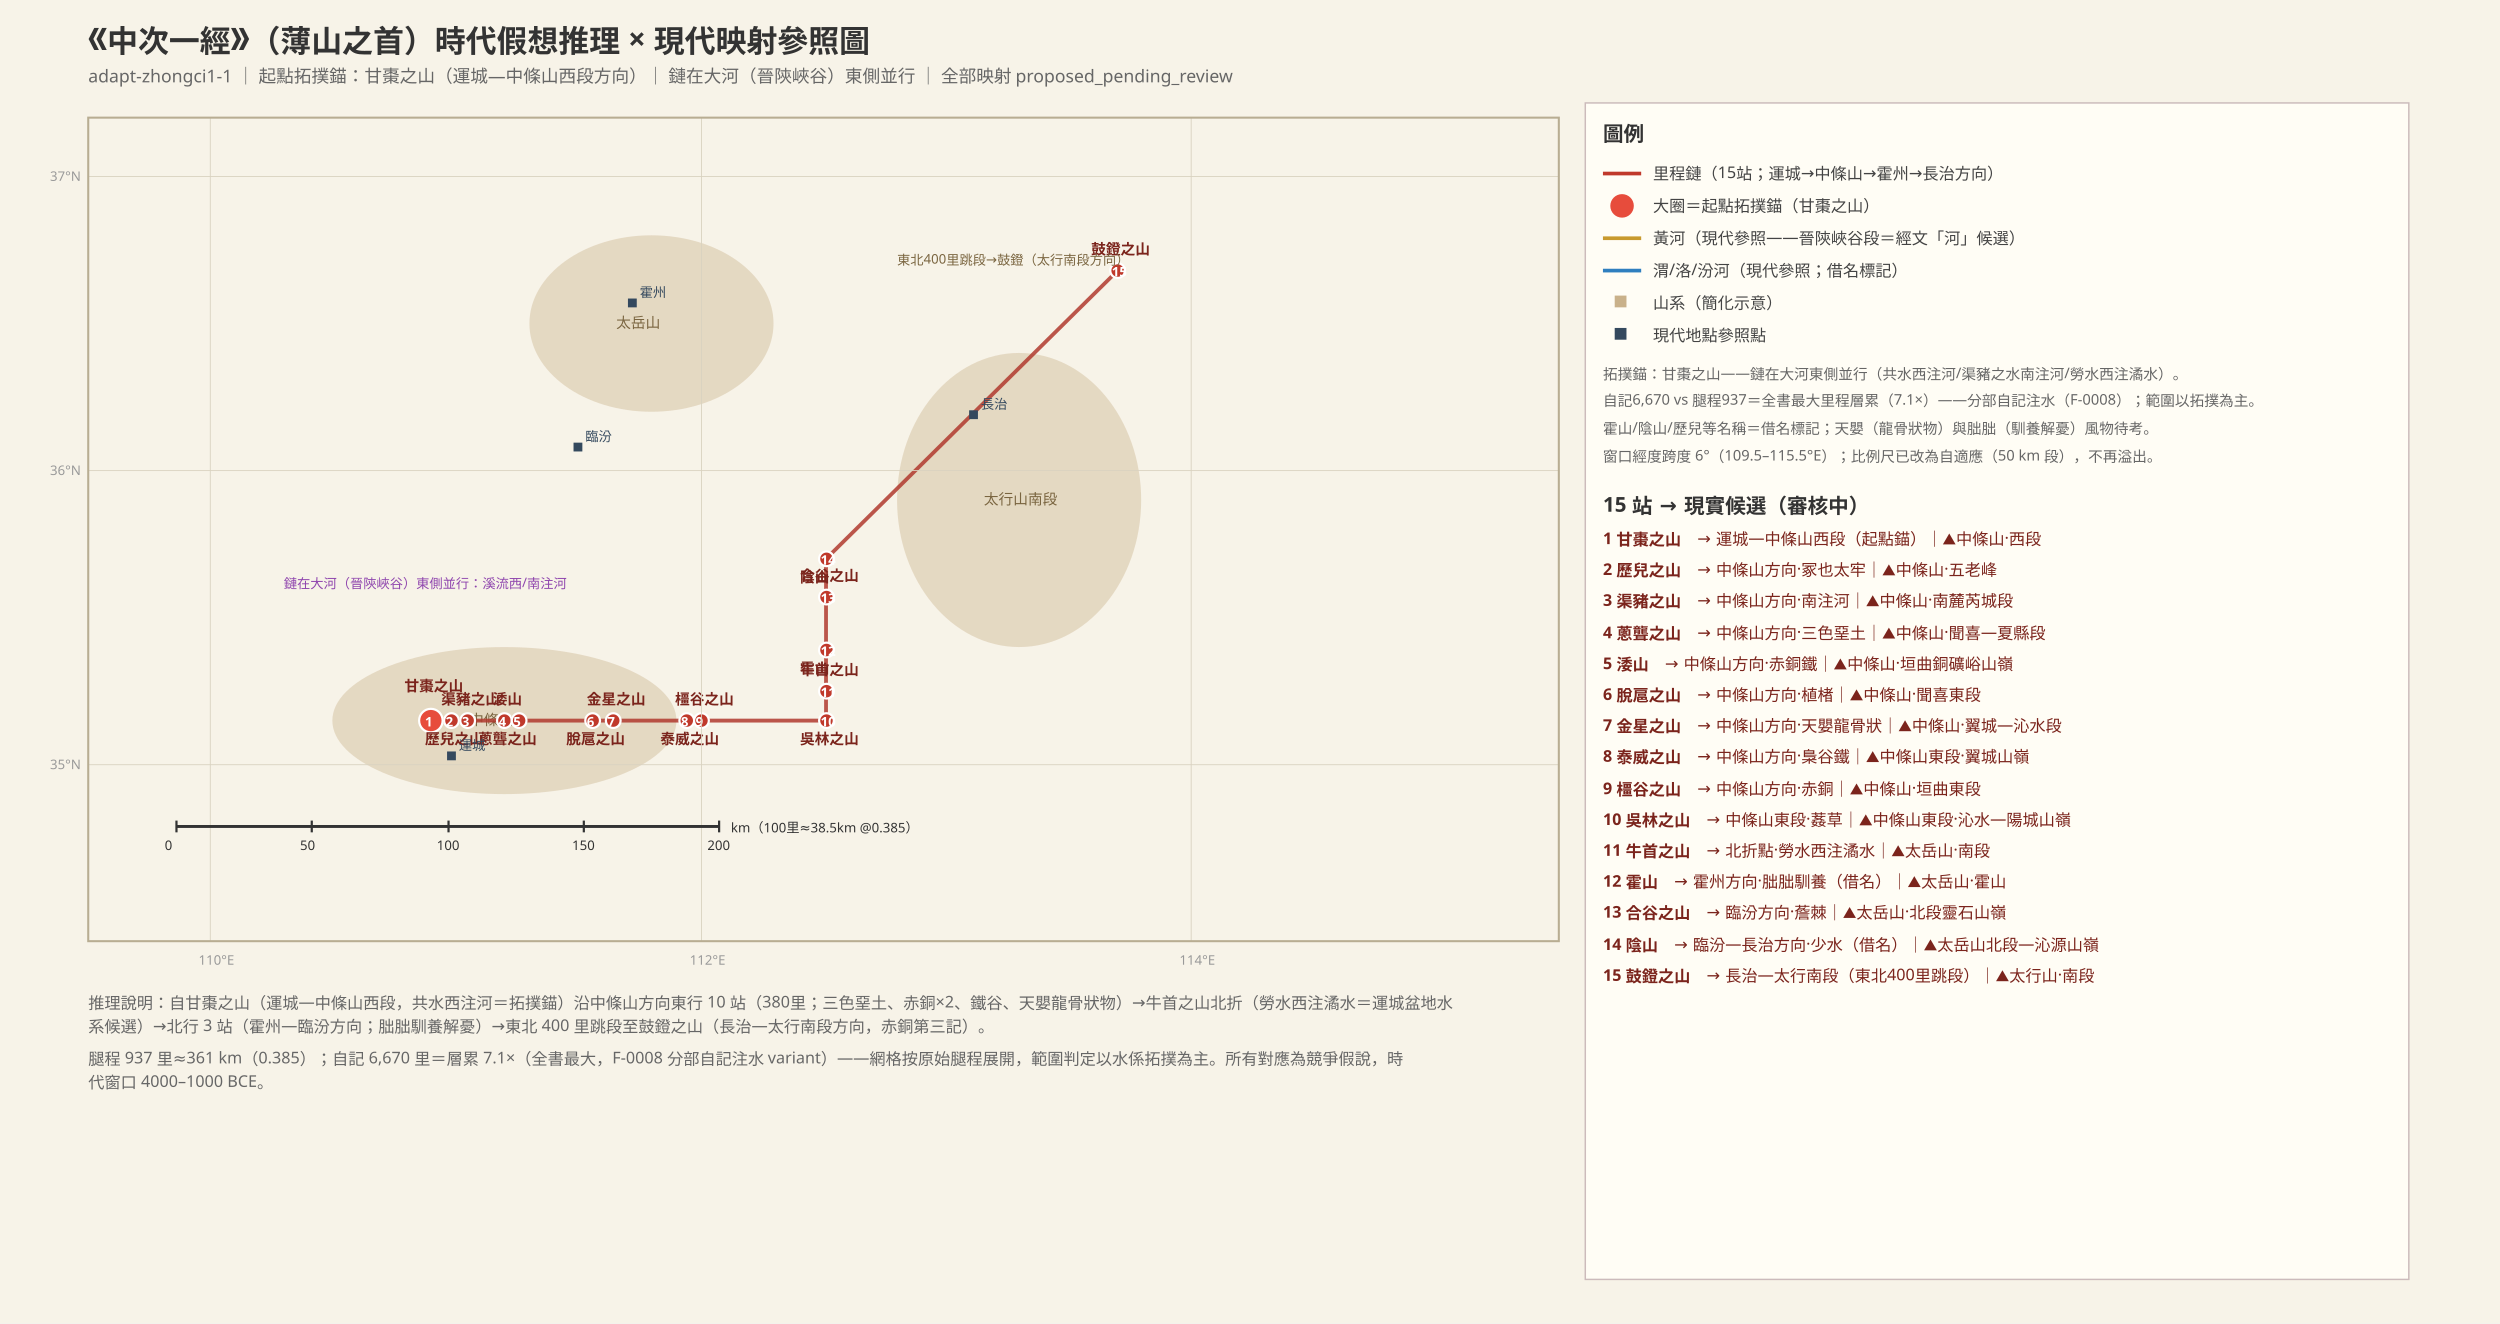
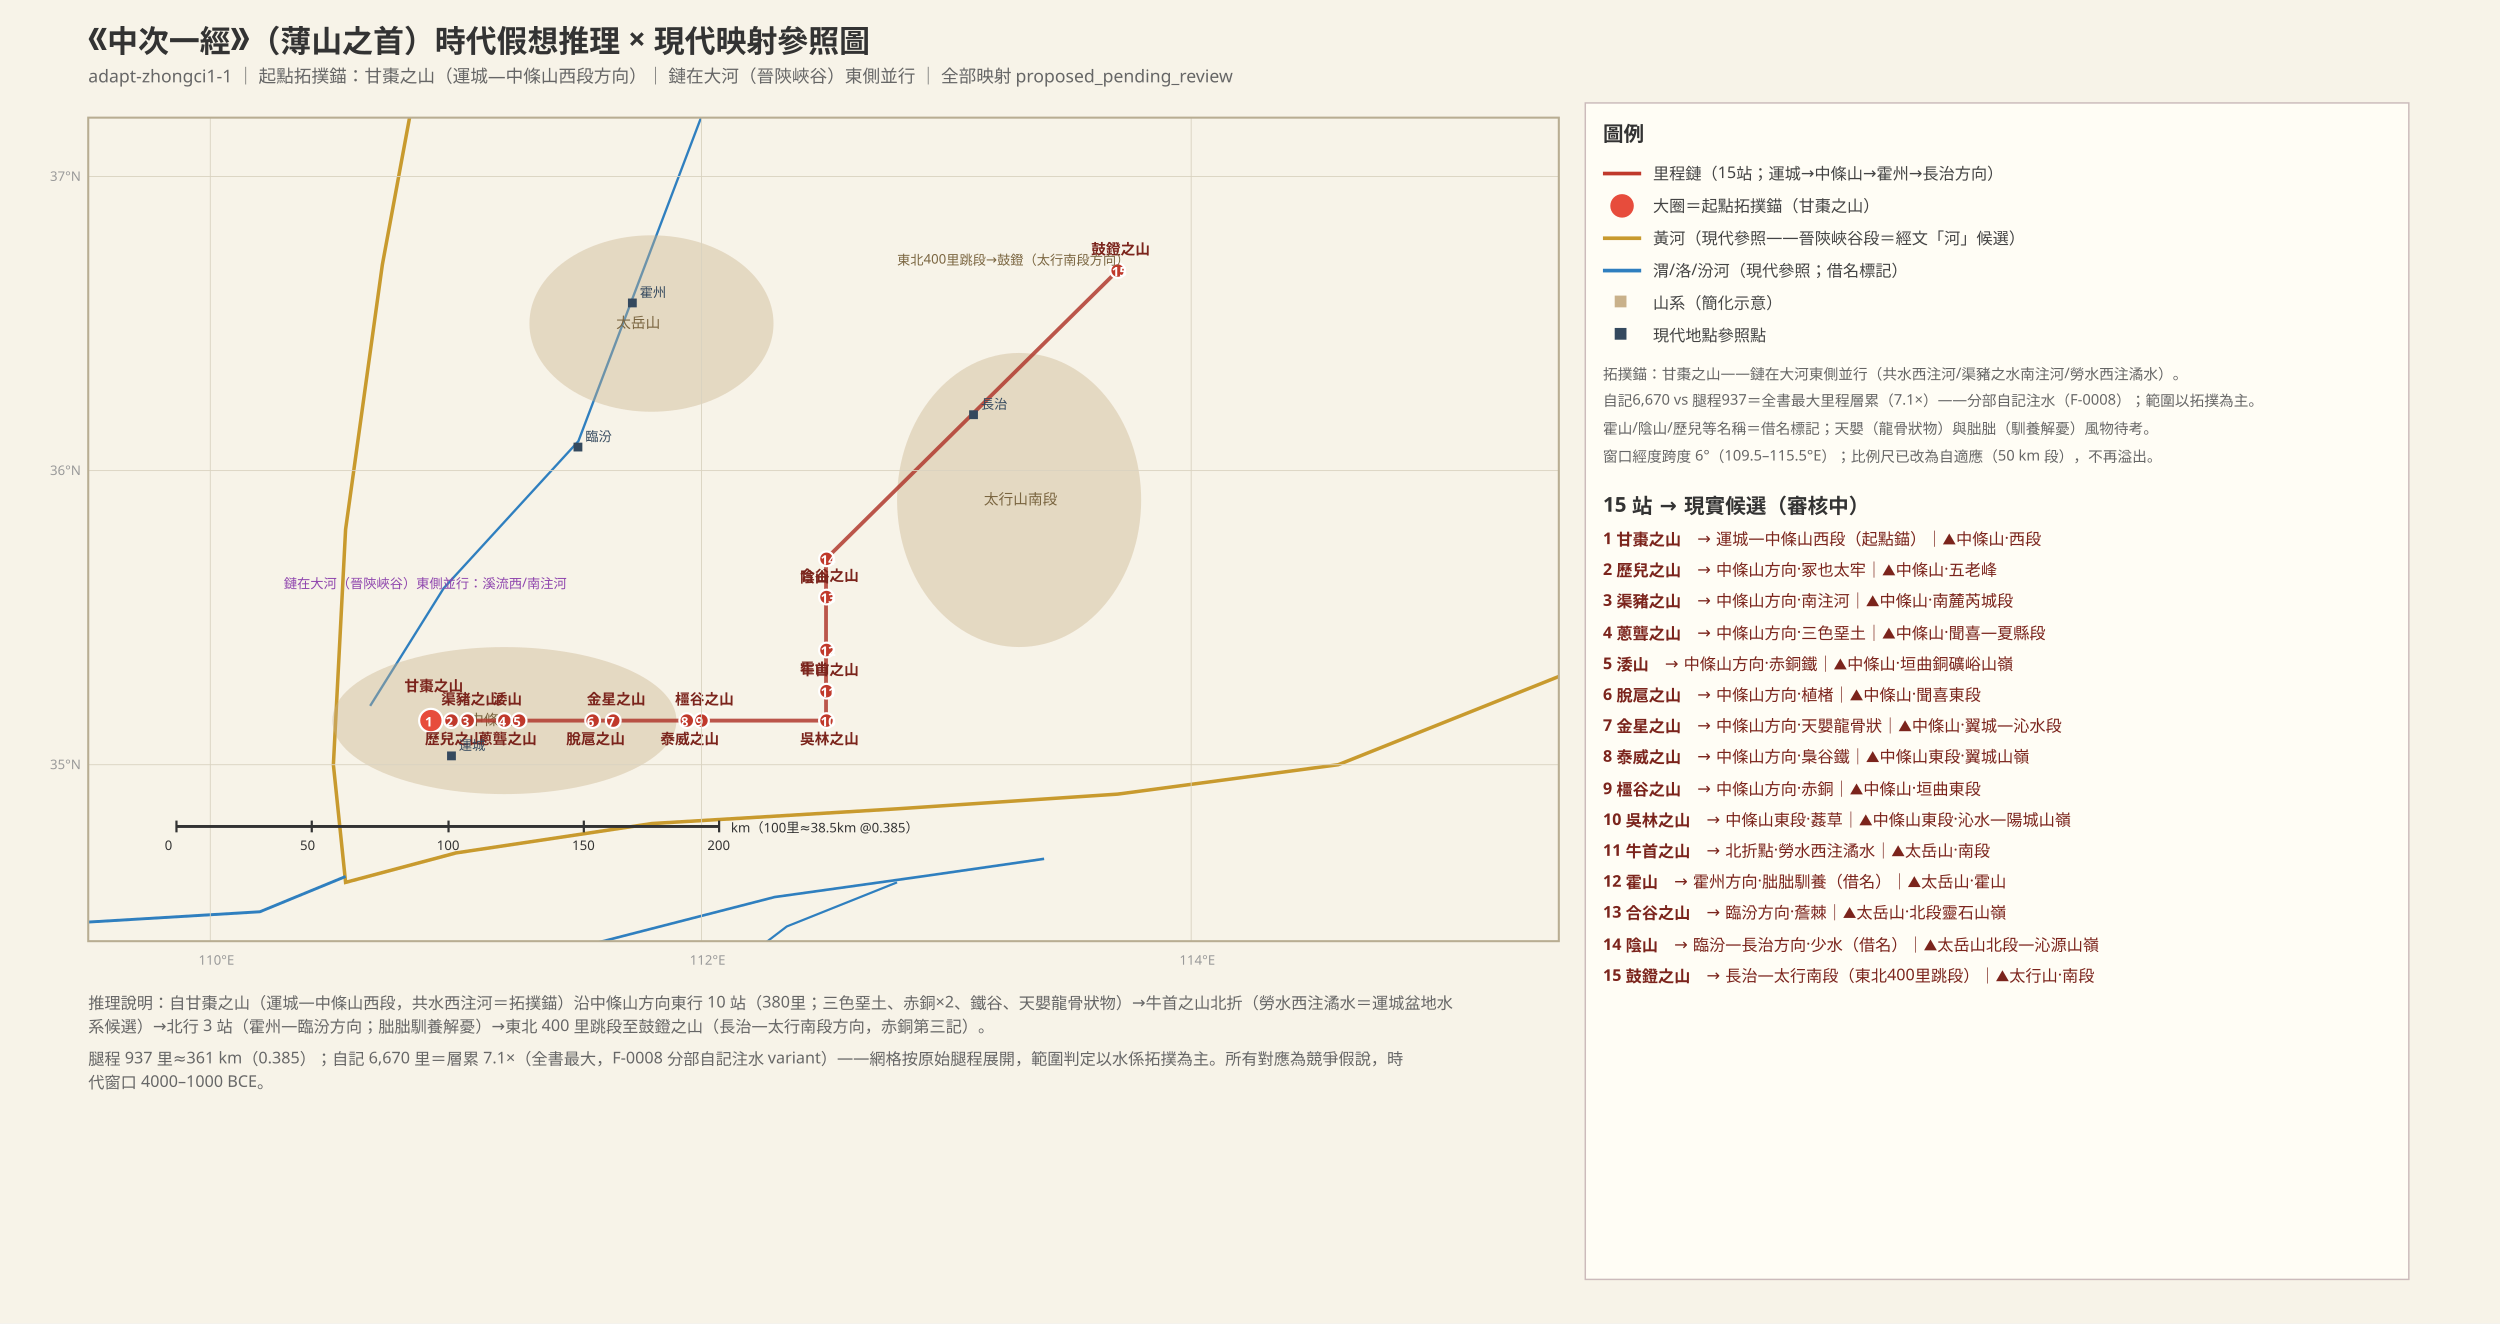
<svg xmlns="http://www.w3.org/2000/svg" width="1700" height="900" font-family="PingFang SC, Hiragino Sans GB, Microsoft YaHei, sans-serif">
  <rect width="1700" height="900" fill="#f7f3e8" />
  <defs>
    <marker id="arr" markerWidth="8" markerHeight="8" refX="7" refY="3" orient="auto">
      <path d="M0,0 L7,3 L0,6 Z" fill="#555" />
    </marker>
    <pattern id="sand" width="8" height="8" patternUnits="userSpaceOnUse">
      <rect width="8" height="8" fill="#efe3c0" />
      <circle cx="2" cy="2" r="0.8" fill="#d6b96a" />
      <circle cx="6" cy="6" r="0.8" fill="#d6b96a" />
    </pattern>
    <clipPath id="mapclip">
      <rect x="60" y="80" width="1000" height="560" />
    </clipPath>
  </defs>
  <text x="60" y="34" font-size="21" font-weight="bold" fill="#333">《中次一經》（薄山之首）時代假想推理 × 現代映射參照圖</text>
  <text x="60" y="56" font-size="12" fill="#666">adapt-zhongci1-1 ｜ 起點拓撲錨：甘棗之山（運城—中條山西段方向）｜ 鏈在大河（晉陝峽谷）東側並行 ｜ 全部映射 proposed_pending_review</text>
  <g clip-path="url(#mapclip)">
+     <polyline points="-2106.7,600.0 -1856.7,640.0 -1606.7,520.0 -1440.0,400.0 -1223.3,340.0 -1023.3,310.0 -890.0,300.0 -790.0,220.0 -690.0,60.0 -590.0,-60.0 -490.0,-180.0 -373.3,-300.0 -290.0,-420.0 -123.3,-540.0 60.0,-580.0 210.0,-580.0 326.7,-540.0 410.0,-480.0 410.0,-340.0 360.0,-180.0 293.3,0.0 260.0,180.0 235.0,360.0 226.7,520.0 235.0,600.0 310.0,580.0 443.3,560.0 610.0,550.0 760.0,540.0 910.0,520.0 1060.0,460.0 1193.3,400.0 1310.0,260.0 1410.0,120.0 1510.0,40.0 1610.0,0.0" fill="none" stroke="#c89a2e" stroke-width="2.4" />
+     <polyline points="-823.3,570.0 -606.7,580.0 -390.0,610.0 -190.0,620.0 10.0,630.0 176.7,620.0 235.0,596.0" fill="none" stroke="#2f7fbf" stroke-width="2.0" />
+     <polyline points="160.0,700.0 293.3,670.0 410.0,640.0 526.7,610.0 626.7,596.0 710.0,584.0" fill="none" stroke="#2f7fbf" stroke-width="1.8" />
+     <polyline points="360.0,760.0 443.3,700.0 535.0,630.0 610.0,600.0" fill="none" stroke="#2f7fbf" stroke-width="1.5" />
+     <polyline points="526.7,-220.0 560.0,-60.0 476.7,80.0 393.3,300.0 301.7,400.0 251.7,480.0" fill="none" stroke="#2f7fbf" stroke-width="1.6" />
    <ellipse cx="343" cy="490" rx="117" ry="50" fill="#c9b18a" opacity="0.4" />
    <text x="319" y="493" font-size="10" fill="#7a6540">中條山</text>
    <ellipse cx="443" cy="220" rx="83" ry="60" fill="#c9b18a" opacity="0.4" />
    <text x="419" y="223" font-size="10" fill="#7a6540">太岳山</text>
    <ellipse cx="693" cy="340" rx="83" ry="100" fill="#c9b18a" opacity="0.4" />
    <text x="669" y="343" font-size="10" fill="#7a6540">太行山南段</text>
    <polyline points="293.3,490.0 306.7,490.0 318.3,490.0 343.3,490.0 353.3,490.0 403.3,490.0 416.7,490.0 466.7,490.0 476.7,490.0 561.7,490.0 561.7,470.0 561.7,442.0 561.7,406.0 561.7,380.0 760.0,184.0" fill="none" stroke="#b03a2e" stroke-width="2.6" opacity="0.85" />
    <circle cx="293" cy="490" r="8" fill="#e74c3c" stroke="#fff" stroke-width="1.5" />
    <text x="289" y="494" font-size="9" fill="#fff" font-weight="bold">1</text>
    <text x="275" y="470" font-size="10" fill="#7b241c" font-weight="bold">甘棗之山</text>
    <circle cx="307" cy="490" r="5" fill="#c0392b" stroke="#fff" stroke-width="1.5" />
    <text x="303" y="494" font-size="9" fill="#fff" font-weight="bold">2</text>
    <text x="289" y="506" font-size="10" fill="#7b241c" font-weight="bold">歷兒之山</text>
    <circle cx="318" cy="490" r="5" fill="#c0392b" stroke="#fff" stroke-width="1.5" />
    <text x="314" y="494" font-size="9" fill="#fff" font-weight="bold">3</text>
    <text x="300" y="479" font-size="10" fill="#7b241c" font-weight="bold">渠豬之山</text>
    <circle cx="343" cy="490" r="5" fill="#c0392b" stroke="#fff" stroke-width="1.5" />
    <text x="339" y="494" font-size="9" fill="#fff" font-weight="bold">4</text>
    <text x="325" y="506" font-size="10" fill="#7b241c" font-weight="bold">蔥聾之山</text>
    <circle cx="353" cy="490" r="5" fill="#c0392b" stroke="#fff" stroke-width="1.5" />
    <text x="349" y="494" font-size="9" fill="#fff" font-weight="bold">5</text>
    <text x="335" y="479" font-size="10" fill="#7b241c" font-weight="bold">涹山</text>
    <circle cx="403" cy="490" r="5" fill="#c0392b" stroke="#fff" stroke-width="1.5" />
    <text x="399" y="494" font-size="9" fill="#fff" font-weight="bold">6</text>
    <text x="385" y="506" font-size="10" fill="#7b241c" font-weight="bold">脫扈之山</text>
    <circle cx="417" cy="490" r="5" fill="#c0392b" stroke="#fff" stroke-width="1.5" />
    <text x="413" y="494" font-size="9" fill="#fff" font-weight="bold">7</text>
    <text x="399" y="479" font-size="10" fill="#7b241c" font-weight="bold">金星之山</text>
    <circle cx="467" cy="490" r="5" fill="#c0392b" stroke="#fff" stroke-width="1.5" />
    <text x="463" y="494" font-size="9" fill="#fff" font-weight="bold">8</text>
    <text x="449" y="506" font-size="10" fill="#7b241c" font-weight="bold">泰威之山</text>
    <circle cx="477" cy="490" r="5" fill="#c0392b" stroke="#fff" stroke-width="1.5" />
    <text x="473" y="494" font-size="9" fill="#fff" font-weight="bold">9</text>
    <text x="459" y="479" font-size="10" fill="#7b241c" font-weight="bold">橿谷之山</text>
    <circle cx="562" cy="490" r="5" fill="#c0392b" stroke="#fff" stroke-width="1.5" />
    <text x="558" y="494" font-size="9" fill="#fff" font-weight="bold">10</text>
    <text x="544" y="506" font-size="10" fill="#7b241c" font-weight="bold">吳林之山</text>
    <circle cx="562" cy="470" r="5" fill="#c0392b" stroke="#fff" stroke-width="1.5" />
    <text x="558" y="474" font-size="9" fill="#fff" font-weight="bold">11</text>
    <text x="544" y="459" font-size="10" fill="#7b241c" font-weight="bold">牛首之山</text>
    <circle cx="562" cy="442" r="5" fill="#c0392b" stroke="#fff" stroke-width="1.5" />
    <text x="558" y="446" font-size="9" fill="#fff" font-weight="bold">12</text>
    <text x="544" y="458" font-size="10" fill="#7b241c" font-weight="bold">霍山</text>
    <circle cx="562" cy="406" r="5" fill="#c0392b" stroke="#fff" stroke-width="1.5" />
    <text x="558" y="410" font-size="9" fill="#fff" font-weight="bold">13</text>
    <text x="544" y="395" font-size="10" fill="#7b241c" font-weight="bold">合谷之山</text>
    <circle cx="562" cy="380" r="5" fill="#c0392b" stroke="#fff" stroke-width="1.5" />
    <text x="558" y="384" font-size="9" fill="#fff" font-weight="bold">14</text>
    <text x="544" y="396" font-size="10" fill="#7b241c" font-weight="bold">陰山</text>
    <circle cx="760" cy="184" r="5" fill="#c0392b" stroke="#fff" stroke-width="1.5" />
    <text x="756" y="188" font-size="9" fill="#fff" font-weight="bold">15</text>
    <text x="742" y="173" font-size="10" fill="#7b241c" font-weight="bold">鼓鐙之山</text>
    <text x="193" y="400" font-size="9" fill="#8e44ad">鏈在大河（晉陝峽谷）東側並行：溪流西/南注河</text>
    <text x="610" y="180" font-size="9" fill="#7a6540">東北400里跳段→鼓鐙（太行南段方向）</text>
    <rect x="304" y="511" width="6" height="6" fill="#34495e" />
    <text x="312" y="510" font-size="9" fill="#34495e">運城</text>
    <rect x="390" y="301" width="6" height="6" fill="#34495e" />
    <text x="398" y="300" font-size="9" fill="#34495e">臨汾</text>
    <rect x="427" y="203" width="6" height="6" fill="#34495e" />
    <text x="435" y="202" font-size="9" fill="#34495e">霍州</text>
    <rect x="659" y="279" width="6" height="6" fill="#34495e" />
    <text x="667" y="278" font-size="9" fill="#34495e">長治</text>
  </g>
  <line x1="143" y1="640" x2="143" y2="80" stroke="#d9d2c0" stroke-width="0.6" />
  <text x="135" y="656" font-size="9" fill="#999">110°E</text>
  <line x1="477" y1="640" x2="477" y2="80" stroke="#d9d2c0" stroke-width="0.6" />
  <text x="469" y="656" font-size="9" fill="#999">112°E</text>
  <line x1="810" y1="640" x2="810" y2="80" stroke="#d9d2c0" stroke-width="0.6" />
  <text x="802" y="656" font-size="9" fill="#999">114°E</text>
  <line x1="60" y1="520" x2="1060" y2="520" stroke="#d9d2c0" stroke-width="0.6" />
  <text x="34" y="523" font-size="9" fill="#999">35°N</text>
  <line x1="60" y1="320" x2="1060" y2="320" stroke="#d9d2c0" stroke-width="0.6" />
  <text x="34" y="323" font-size="9" fill="#999">36°N</text>
  <line x1="60" y1="120" x2="1060" y2="120" stroke="#d9d2c0" stroke-width="0.6" />
  <text x="34" y="123" font-size="9" fill="#999">37°N</text>
  <rect x="60" y="80" width="1000" height="560" fill="none" stroke="#b8ad92" stroke-width="1.4" />
  <line x1="120" y1="562" x2="489" y2="562" stroke="#333" stroke-width="2" />
  <line x1="120" y1="558" x2="120" y2="566" stroke="#333" stroke-width="1.5" />
  <text x="112" y="578" font-size="9" fill="#333">0</text>
  <line x1="212" y1="558" x2="212" y2="566" stroke="#333" stroke-width="1.5" />
  <text x="204" y="578" font-size="9" fill="#333">50</text>
  <line x1="305" y1="558" x2="305" y2="566" stroke="#333" stroke-width="1.5" />
  <text x="297" y="578" font-size="9" fill="#333">100</text>
  <line x1="397" y1="558" x2="397" y2="566" stroke="#333" stroke-width="1.5" />
  <text x="389" y="578" font-size="9" fill="#333">150</text>
  <line x1="489" y1="558" x2="489" y2="566" stroke="#333" stroke-width="1.5" />
  <text x="481" y="578" font-size="9" fill="#333">200</text>
  <text x="497" y="566" font-size="9" fill="#333">km（100里≈38.5km @0.385）</text>
  <rect x="1078" y="70" width="560" height="800" fill="#fffdf5" stroke="#cbb" />
  <text x="1090" y="96" font-size="14" font-weight="bold" fill="#333">圖例</text>
  <line x1="1090" y1="118" x2="1116" y2="118" stroke="#c0392b" stroke-width="2.5" />
  <text x="1124" y="122" font-size="11" fill="#444">里程鏈（15站；運城→中條山→霍州→長治方向）</text>
  <circle cx="1103" cy="140" r="8" fill="#e74c3c" />
  <text x="1124" y="144" font-size="11" fill="#444">大圈＝起點拓撲錨（甘棗之山）</text>
  <line x1="1090" y1="162" x2="1116" y2="162" stroke="#c89a2e" stroke-width="2.5" />
  <text x="1124" y="166" font-size="11" fill="#444">黃河（現代參照——晉陝峽谷段＝經文「河」候選）</text>
  <line x1="1090" y1="184" x2="1116" y2="184" stroke="#2f7fbf" stroke-width="2.5" />
  <text x="1124" y="188" font-size="11" fill="#444">渭/洛/汾河（現代參照；借名標記）</text>
  <rect x="1098" y="201" width="8" height="8" fill="#c9b18a" />
  <text x="1124" y="210" font-size="11" fill="#444">山系（簡化示意）</text>
  <rect x="1098" y="223" width="8" height="8" fill="#34495e" />
  <text x="1124" y="232" font-size="11" fill="#444">現代地點參照點</text>
  <text x="1090" y="258" font-size="10" fill="#666">拓撲錨：甘棗之山——鏈在大河東側並行（共水西注河/渠豬之水南注河/勞水西注潏水）。</text>
  <text x="1090" y="276" font-size="10" fill="#666">自記6,670 vs 腿程937＝全書最大里程層累（7.1×）——分部自記注水（F-0008）；範圍以拓撲為主。</text>
  <text x="1090" y="295" font-size="10" fill="#666">霍山/陰山/歷兒等名稱＝借名標記；天嬰（龍骨狀物）與朏朏（馴養解憂）風物待考。</text>
  <text x="1090" y="314" font-size="10" fill="#666">窗口經度跨度 6°（109.5–115.5°E）；比例尺已改為自適應（50 km 段），不再溢出。</text>
  <text x="1090" y="348.0" font-size="14" font-weight="bold" fill="#333">15 站 → 現實候選（審核中）</text>
  <text x="1090" y="370" font-size="11" fill="#7b241c">
    <tspan font-weight="bold"> 1 甘棗之山</tspan>　→ 運城—中條山西段（起點錨）｜⛰中條山·西段</text>
  <text x="1090" y="391" font-size="11" fill="#7b241c">
    <tspan font-weight="bold"> 2 歷兒之山</tspan>　→ 中條山方向·冢也太牢｜⛰中條山·五老峰</text>
  <text x="1090" y="412" font-size="11" fill="#7b241c">
    <tspan font-weight="bold"> 3 渠豬之山</tspan>　→ 中條山方向·南注河｜⛰中條山·南麓芮城段</text>
  <text x="1090" y="434" font-size="11" fill="#7b241c">
    <tspan font-weight="bold"> 4 蔥聾之山</tspan>　→ 中條山方向·三色堊土｜⛰中條山·聞喜—夏縣段</text>
  <text x="1090" y="455" font-size="11" fill="#7b241c">
    <tspan font-weight="bold"> 5 涹山</tspan>　→ 中條山方向·赤銅鐵｜⛰中條山·垣曲銅礦峪山嶺</text>
  <text x="1090" y="476" font-size="11" fill="#7b241c">
    <tspan font-weight="bold"> 6 脫扈之山</tspan>　→ 中條山方向·植楮｜⛰中條山·聞喜東段</text>
  <text x="1090" y="497" font-size="11" fill="#7b241c">
    <tspan font-weight="bold"> 7 金星之山</tspan>　→ 中條山方向·天嬰龍骨狀｜⛰中條山·翼城—沁水段</text>
  <text x="1090" y="518" font-size="11" fill="#7b241c">
    <tspan font-weight="bold"> 8 泰威之山</tspan>　→ 中條山方向·梟谷鐵｜⛰中條山東段·翼城山嶺</text>
  <text x="1090" y="540" font-size="11" fill="#7b241c">
    <tspan font-weight="bold"> 9 橿谷之山</tspan>　→ 中條山方向·赤銅｜⛰中條山·垣曲東段</text>
  <text x="1090" y="561" font-size="11" fill="#7b241c">
    <tspan font-weight="bold">10 吳林之山</tspan>　→ 中條山東段·葌草｜⛰中條山東段·沁水—陽城山嶺</text>
  <text x="1090" y="582" font-size="11" fill="#7b241c">
    <tspan font-weight="bold">11 牛首之山</tspan>　→ 北折點·勞水西注潏水｜⛰太岳山·南段</text>
  <text x="1090" y="603" font-size="11" fill="#7b241c">
    <tspan font-weight="bold">12 霍山</tspan>　→ 霍州方向·朏朏馴養（借名）｜⛰太岳山·霍山</text>
  <text x="1090" y="624" font-size="11" fill="#7b241c">
    <tspan font-weight="bold">13 合谷之山</tspan>　→ 臨汾方向·薝棘｜⛰太岳山·北段靈石山嶺</text>
  <text x="1090" y="646" font-size="11" fill="#7b241c">
    <tspan font-weight="bold">14 陰山</tspan>　→ 臨汾—長治方向·少水（借名）｜⛰太岳山北段—沁源山嶺</text>
  <text x="1090" y="667" font-size="11" fill="#7b241c">
    <tspan font-weight="bold">15 鼓鐙之山</tspan>　→ 長治—太行南段（東北400里跳段）｜⛰太行山·南段</text>
  <text x="60" y="686" font-size="11" fill="#666">推理說明：自甘棗之山（運城—中條山西段，共水西注河＝拓撲錨）沿中條山方向東行 10 站（380里；三色堊土、赤銅×2、鐵谷、天嬰龍骨狀物）→牛首之山北折（勞水西注潏水＝運城盆地水</text>
  <text x="60" y="702" font-size="11" fill="#666">系候選）→北行 3 站（霍州—臨汾方向；朏朏馴養解憂）→東北 400 里跳段至鼓鐙之山（長治—太行南段方向，赤銅第三記）。</text>
  <text x="60" y="724" font-size="11" fill="#666">腿程 937 里≈361 km（0.385）；自記 6,670 里＝層累 7.1×（全書最大，F-0008 分部自記注水 variant）——網格按原始腿程展開，範圍判定以水係拓撲為主。所有對應為競爭假說，時</text>
  <text x="60" y="740" font-size="11" fill="#666">代窗口 4000–1000 BCE。</text>
</svg>
